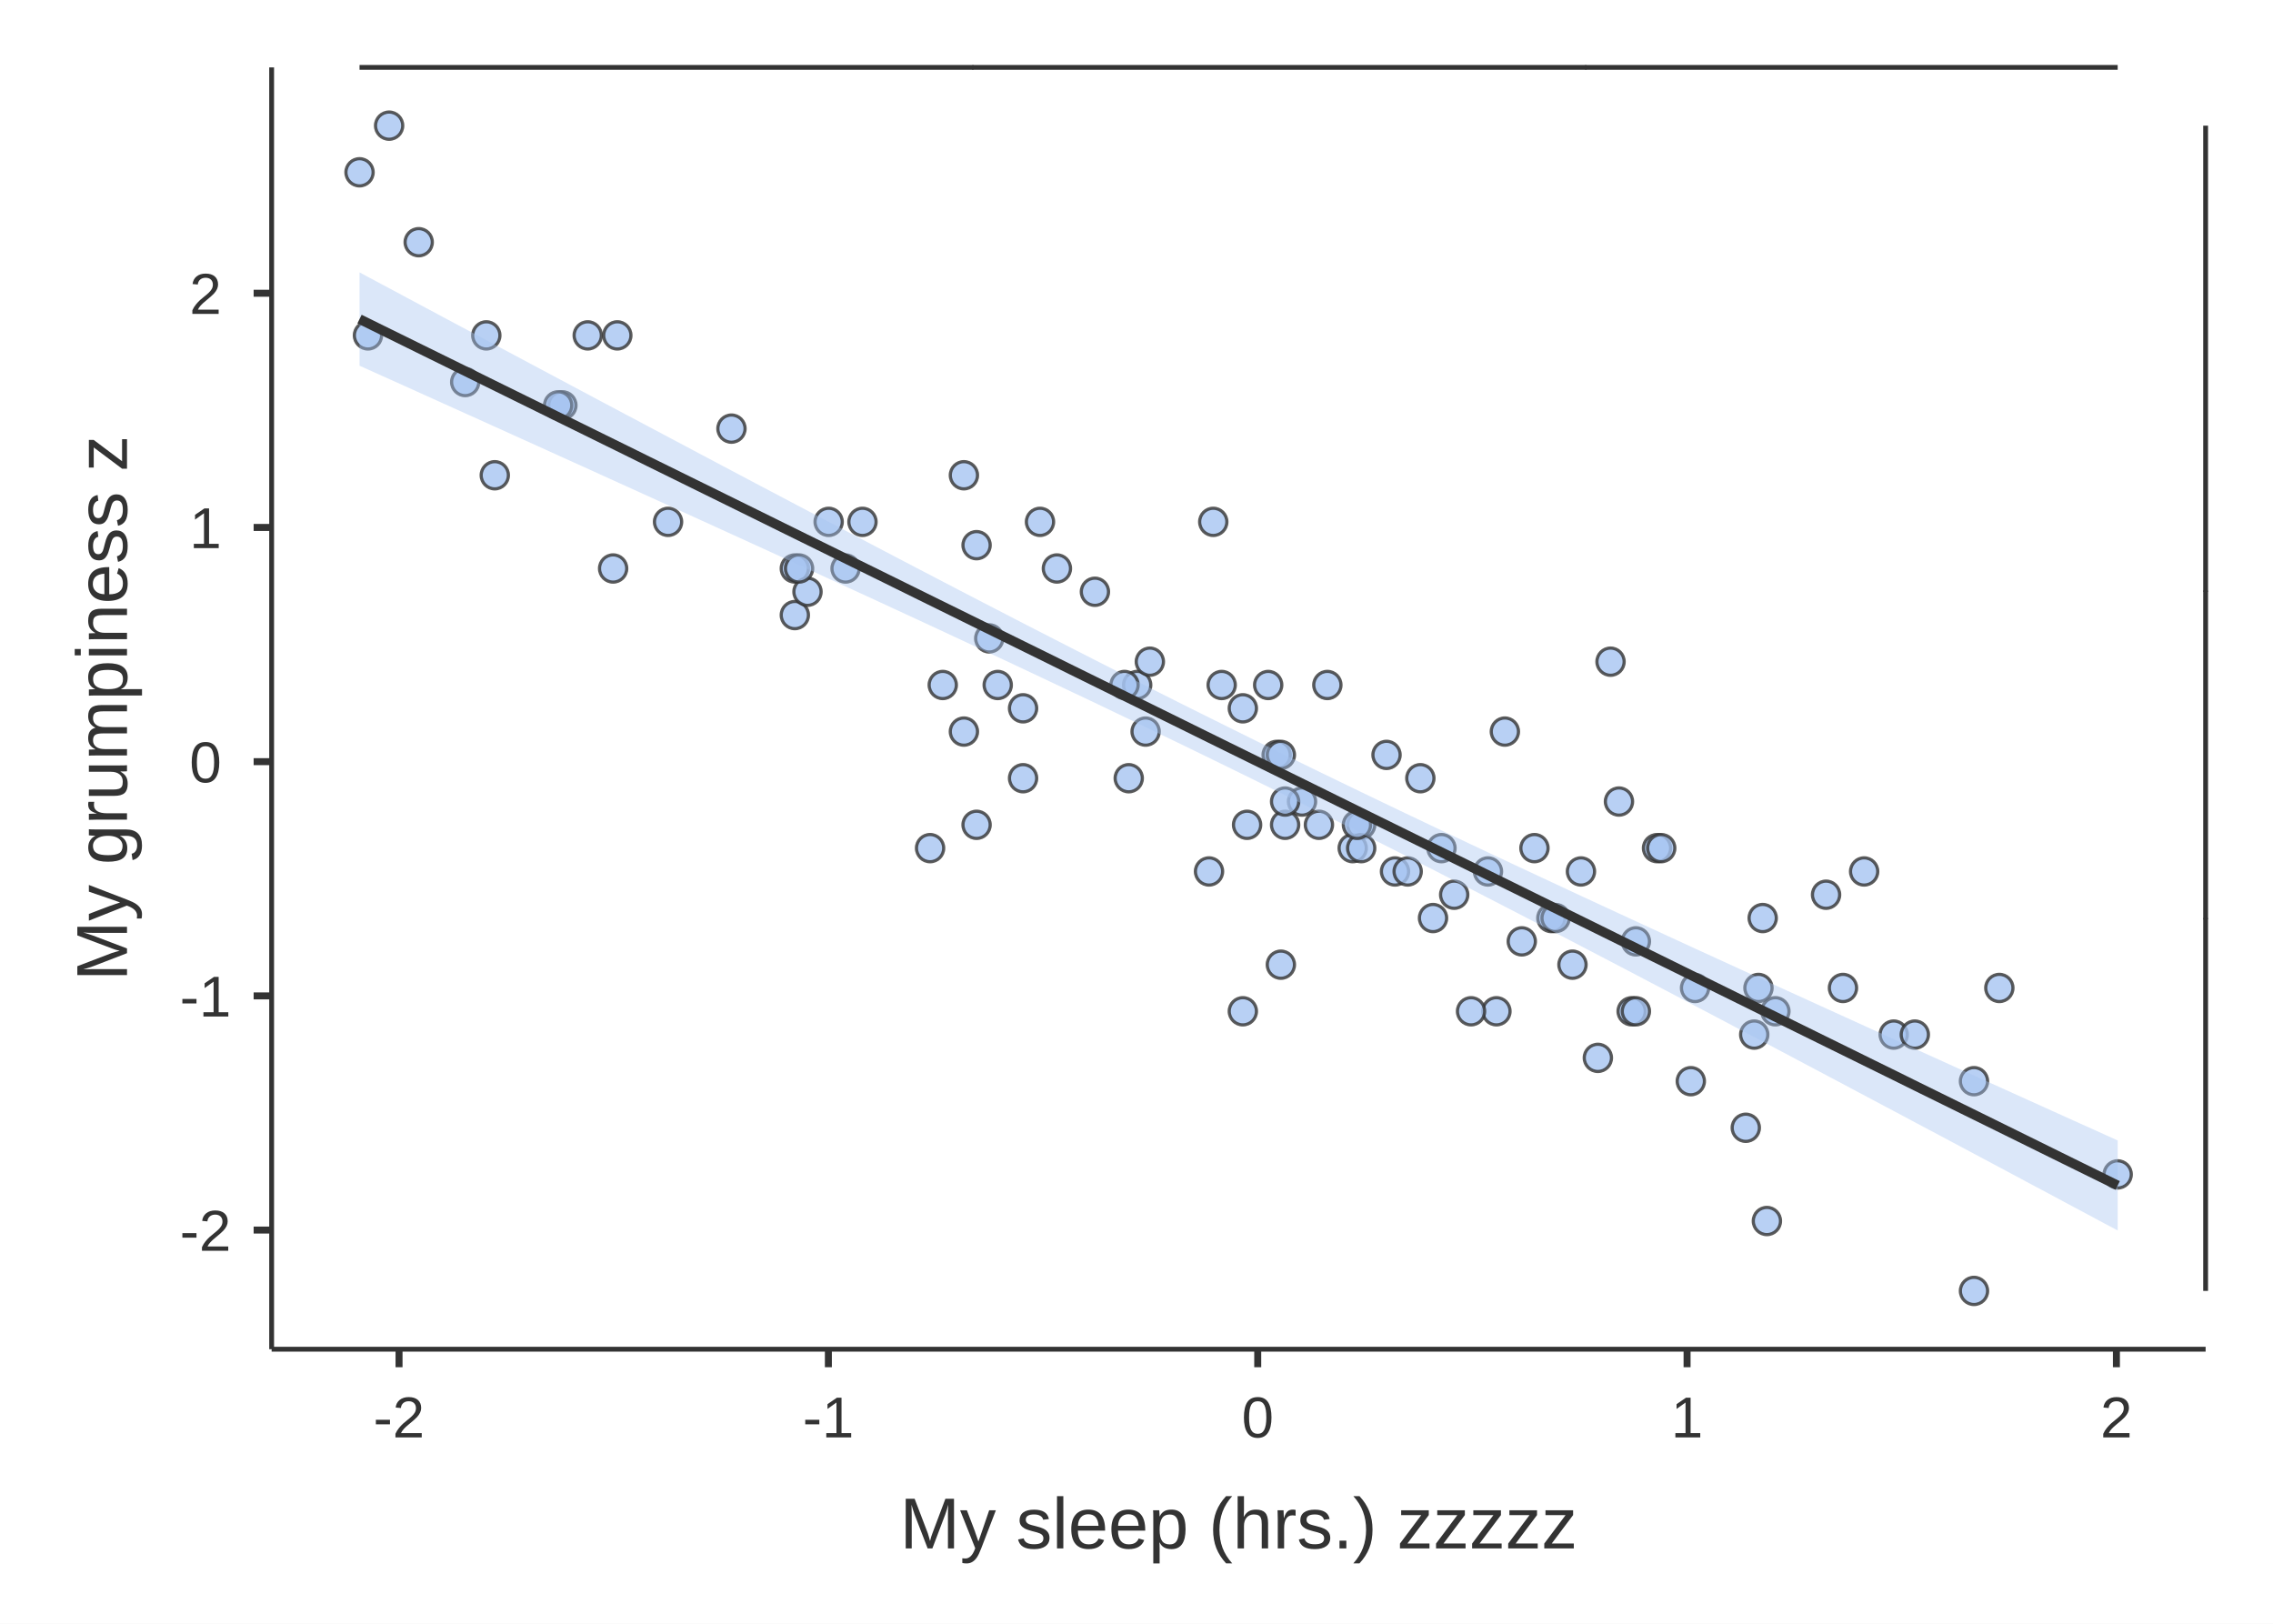
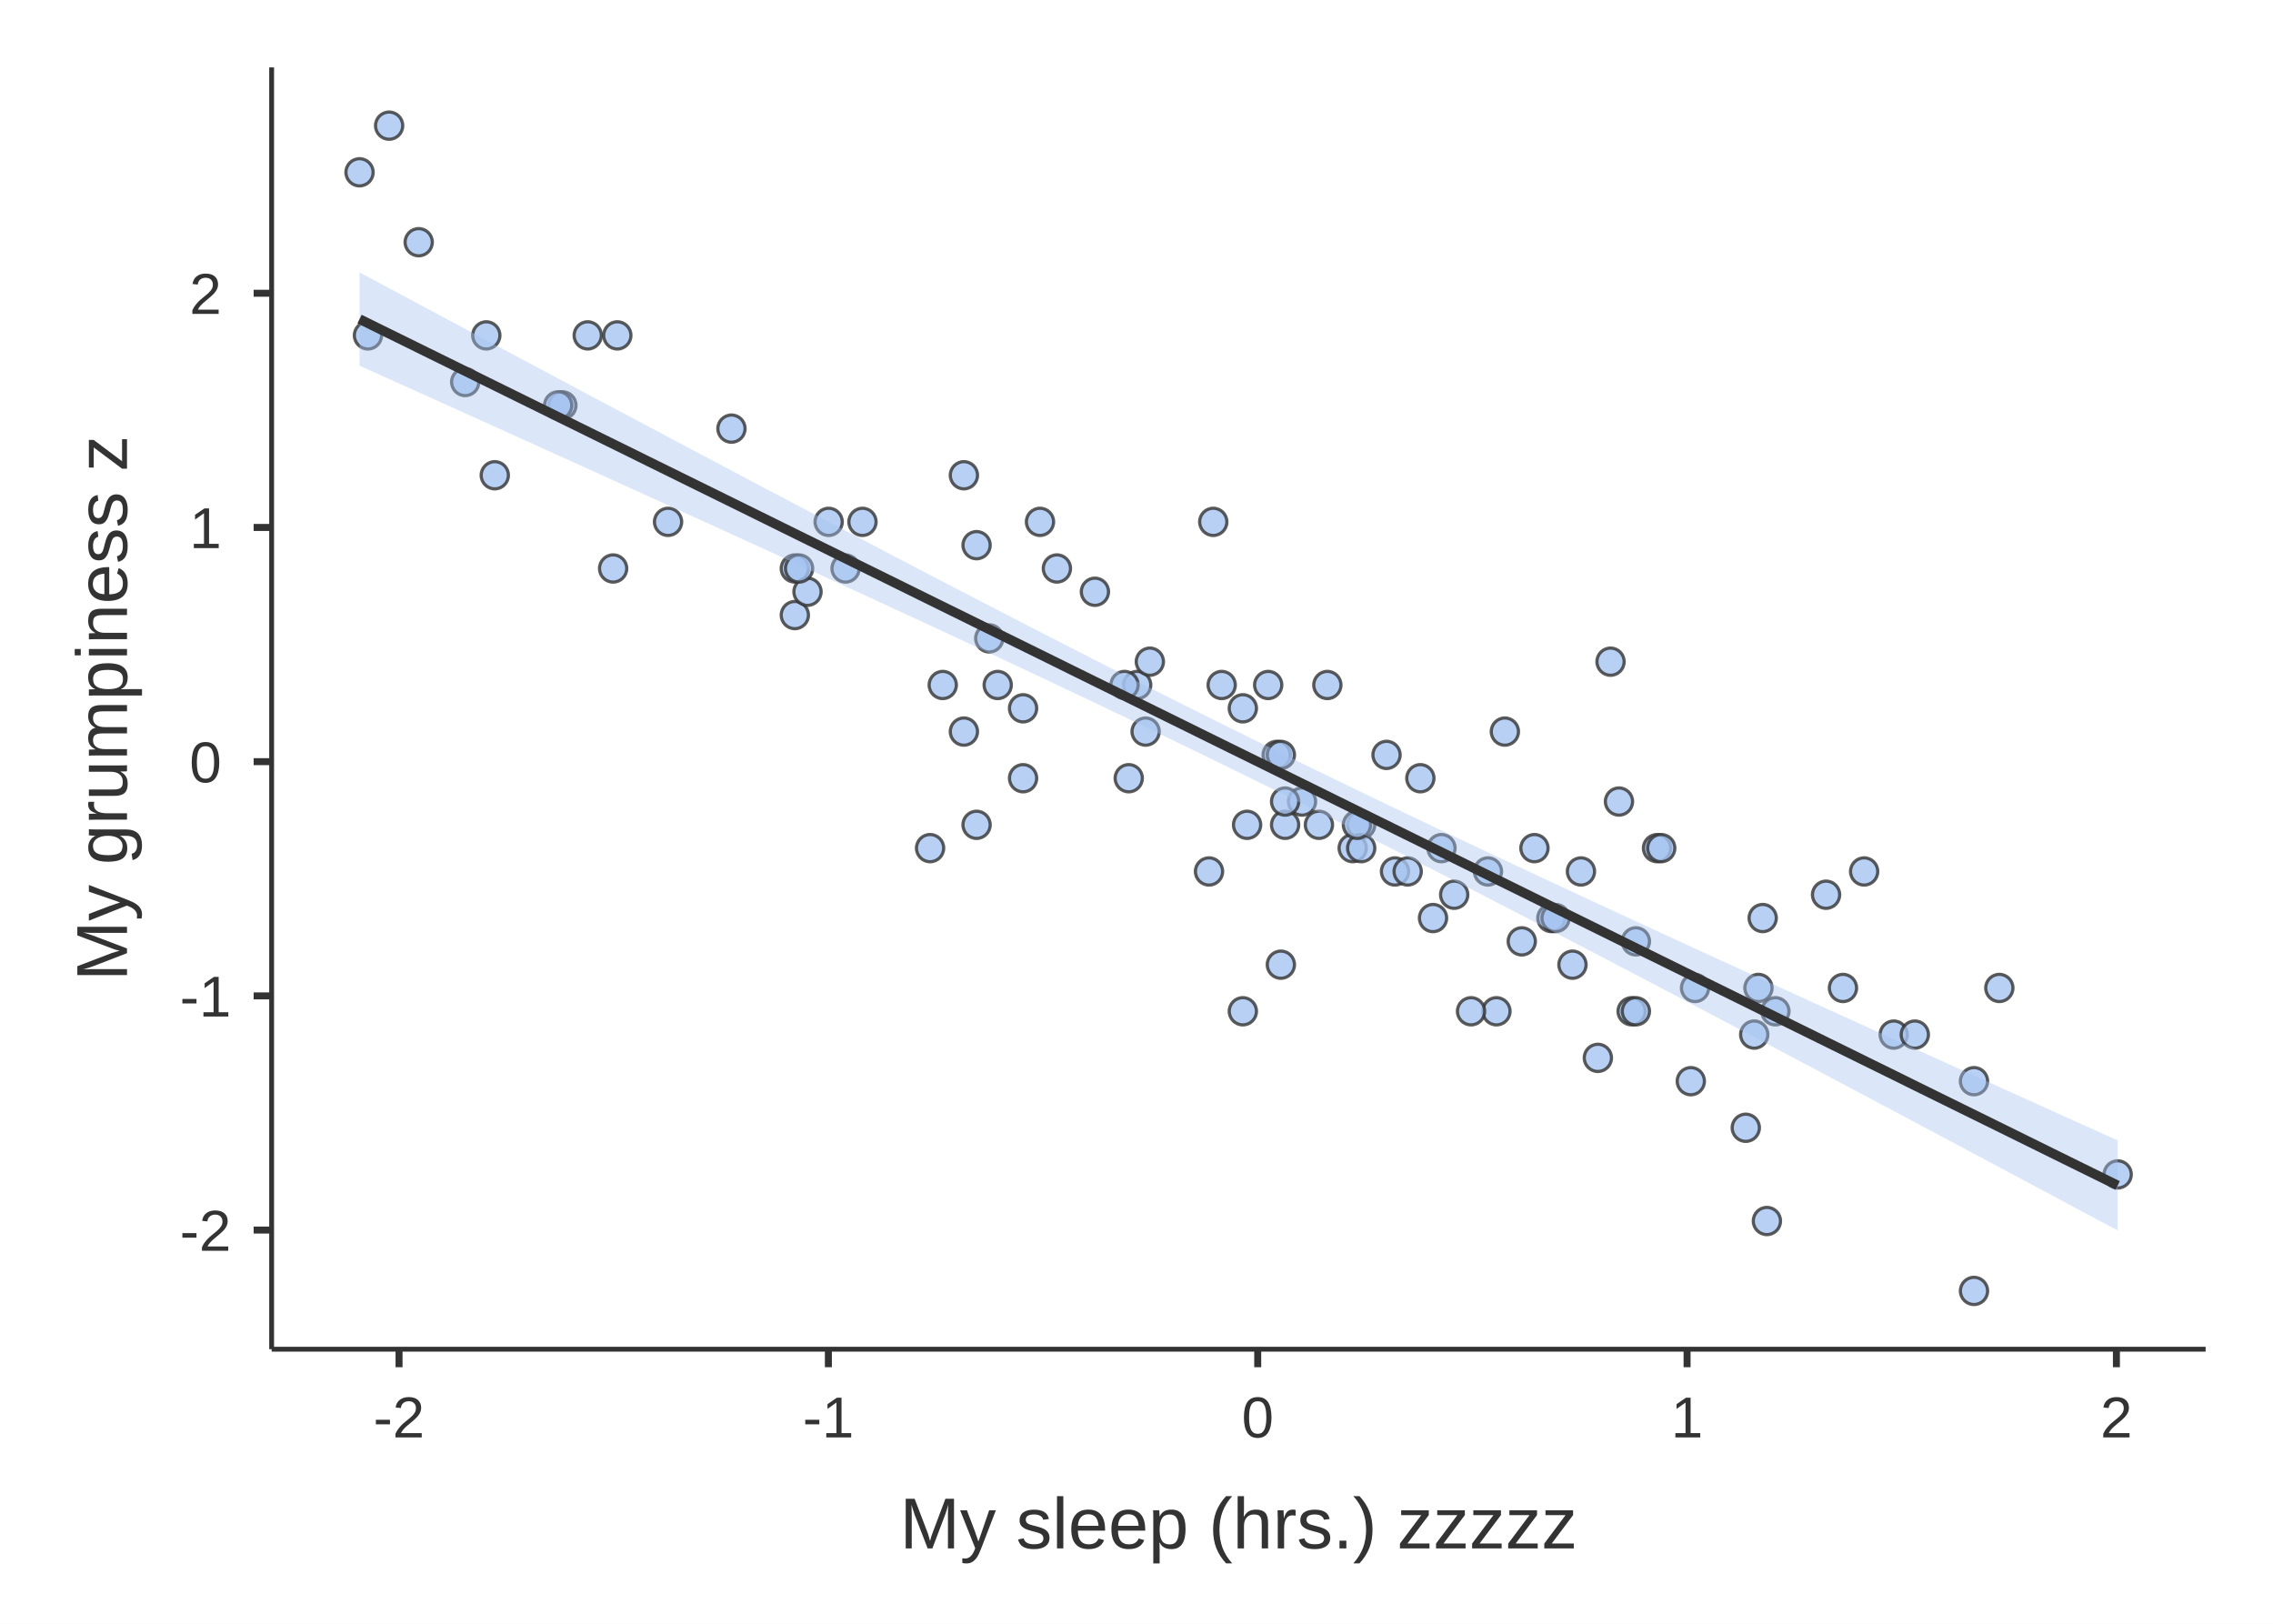
<svg xmlns="http://www.w3.org/2000/svg" viewBox="0 0 504.00 360.00">
  <defs>
    <style type="text/css">
    line, polyline, polygon, path, rect, circle {
      fill: none;
      stroke: #000000;
      stroke-linecap: round;
      stroke-linejoin: round;
      stroke-miterlimit: 10.00;
    }
  </style>
  </defs>
  <rect width="100%" height="100%" style="stroke: none; fill: #FFFFFF;" />
  <rect x="0" y="0.00" width="504.00" height="360.00" style="stroke-width: 1.55; stroke: none;" />
  <defs>
    <clipPath id="cpNjAuMjN8NDg5LjA2fDI5OS4xM3wxNC45NA==">
      <rect x="60.23" y="14.94" width="428.83" height="284.19" />
    </clipPath>
  </defs>
  <rect x="60.23" y="14.94" width="428.83" height="284.19" style="stroke-width: 1.55; stroke: none;" clip-path="url(#cpNjAuMjN8NDg5LjA2fDI5OS4xM3wxNC45NA==)" />
  <circle cx="337.43" cy="208.71" r="3.02" style="stroke-width: 0.71; stroke: #333333; stroke-opacity: 0.80; fill: #A6C4F1; fill-opacity: 0.80;" clip-path="url(#cpNjAuMjN8NDg5LjA2fDI5OS4xM3wxNC45NA==)" />
  <circle cx="367.42" cy="188.04" r="3.02" style="stroke-width: 0.71; stroke: #333333; stroke-opacity: 0.80; fill: #A6C4F1; fill-opacity: 0.80;" clip-path="url(#cpNjAuMjN8NDg5LjA2fDI5OS4xM3wxNC45NA==)" />
  <circle cx="107.83" cy="74.36" r="3.02" style="stroke-width: 0.71; stroke: #333333; stroke-opacity: 0.80; fill: #A6C4F1; fill-opacity: 0.80;" clip-path="url(#cpNjAuMjN8NDg5LjA2fDI5OS4xM3wxNC45NA==)" />
  <circle cx="348.67" cy="213.88" r="3.02" style="stroke-width: 0.71; stroke: #333333; stroke-opacity: 0.80; fill: #A6C4F1; fill-opacity: 0.80;" clip-path="url(#cpNjAuMjN8NDg5LjA2fDI5OS4xM3wxNC45NA==)" />
  <circle cx="252.15" cy="151.87" r="3.02" style="stroke-width: 0.71; stroke: #333333; stroke-opacity: 0.80; fill: #A6C4F1; fill-opacity: 0.80;" clip-path="url(#cpNjAuMjN8NDg5LjA2fDI5OS4xM3wxNC45NA==)" />
  <circle cx="187.49" cy="126.04" r="3.02" style="stroke-width: 0.71; stroke: #333333; stroke-opacity: 0.80; fill: #A6C4F1; fill-opacity: 0.80;" clip-path="url(#cpNjAuMjN8NDg5LjA2fDI5OS4xM3wxNC45NA==)" />
  <circle cx="393.66" cy="224.21" r="3.02" style="stroke-width: 0.71; stroke: #333333; stroke-opacity: 0.80; fill: #A6C4F1; fill-opacity: 0.80;" clip-path="url(#cpNjAuMjN8NDg5LjA2fDI5OS4xM3wxNC45NA==)" />
  <circle cx="299.94" cy="188.04" r="3.02" style="stroke-width: 0.71; stroke: #333333; stroke-opacity: 0.80; fill: #A6C4F1; fill-opacity: 0.80;" clip-path="url(#cpNjAuMjN8NDg5LjA2fDI5OS4xM3wxNC45NA==)" />
  <circle cx="319.62" cy="188.04" r="3.02" style="stroke-width: 0.71; stroke: #333333; stroke-opacity: 0.80; fill: #A6C4F1; fill-opacity: 0.80;" clip-path="url(#cpNjAuMjN8NDg5LjA2fDI5OS4xM3wxNC45NA==)" />
  <circle cx="242.78" cy="131.20" r="3.02" style="stroke-width: 0.71; stroke: #333333; stroke-opacity: 0.80; fill: #A6C4F1; fill-opacity: 0.80;" clip-path="url(#cpNjAuMjN8NDg5LjA2fDI5OS4xM3wxNC45NA==)" />
  <circle cx="234.35" cy="126.04" r="3.02" style="stroke-width: 0.71; stroke: #333333; stroke-opacity: 0.80; fill: #A6C4F1; fill-opacity: 0.80;" clip-path="url(#cpNjAuMjN8NDg5LjA2fDI5OS4xM3wxNC45NA==)" />
  <circle cx="213.73" cy="162.20" r="3.02" style="stroke-width: 0.71; stroke: #333333; stroke-opacity: 0.80; fill: #A6C4F1; fill-opacity: 0.80;" clip-path="url(#cpNjAuMjN8NDg5LjA2fDI5OS4xM3wxNC45NA==)" />
  <circle cx="183.74" cy="115.70" r="3.02" style="stroke-width: 0.71; stroke: #333333; stroke-opacity: 0.80; fill: #A6C4F1; fill-opacity: 0.80;" clip-path="url(#cpNjAuMjN8NDg5LjA2fDI5OS4xM3wxNC45NA==)" />
  <circle cx="249.34" cy="151.87" r="3.02" style="stroke-width: 0.71; stroke: #333333; stroke-opacity: 0.80; fill: #A6C4F1; fill-opacity: 0.80;" clip-path="url(#cpNjAuMjN8NDg5LjA2fDI5OS4xM3wxNC45NA==)" />
  <circle cx="226.85" cy="157.04" r="3.02" style="stroke-width: 0.71; stroke: #333333; stroke-opacity: 0.80; fill: #A6C4F1; fill-opacity: 0.80;" clip-path="url(#cpNjAuMjN8NDg5LjA2fDI5OS4xM3wxNC45NA==)" />
  <circle cx="219.35" cy="141.54" r="3.02" style="stroke-width: 0.71; stroke: #333333; stroke-opacity: 0.80; fill: #A6C4F1; fill-opacity: 0.80;" clip-path="url(#cpNjAuMjN8NDg5LjA2fDI5OS4xM3wxNC45NA==)" />
  <circle cx="216.54" cy="120.87" r="3.02" style="stroke-width: 0.71; stroke: #333333; stroke-opacity: 0.80; fill: #A6C4F1; fill-opacity: 0.80;" clip-path="url(#cpNjAuMjN8NDg5LjA2fDI5OS4xM3wxNC45NA==)" />
  <circle cx="419.90" cy="229.38" r="3.02" style="stroke-width: 0.71; stroke: #333333; stroke-opacity: 0.80; fill: #A6C4F1; fill-opacity: 0.80;" clip-path="url(#cpNjAuMjN8NDg5LjA2fDI5OS4xM3wxNC45NA==)" />
  <circle cx="301.82" cy="182.87" r="3.02" style="stroke-width: 0.71; stroke: #333333; stroke-opacity: 0.80; fill: #A6C4F1; fill-opacity: 0.80;" clip-path="url(#cpNjAuMjN8NDg5LjA2fDI5OS4xM3wxNC45NA==)" />
  <circle cx="331.81" cy="224.21" r="3.02" style="stroke-width: 0.71; stroke: #333333; stroke-opacity: 0.80; fill: #A6C4F1; fill-opacity: 0.80;" clip-path="url(#cpNjAuMjN8NDg5LjA2fDI5OS4xM3wxNC45NA==)" />
  <circle cx="375.85" cy="219.04" r="3.02" style="stroke-width: 0.71; stroke: #333333; stroke-opacity: 0.80; fill: #A6C4F1; fill-opacity: 0.80;" clip-path="url(#cpNjAuMjN8NDg5LjA2fDI5OS4xM3wxNC45NA==)" />
  <circle cx="314.94" cy="172.54" r="3.02" style="stroke-width: 0.71; stroke: #333333; stroke-opacity: 0.80; fill: #A6C4F1; fill-opacity: 0.80;" clip-path="url(#cpNjAuMjN8NDg5LjA2fDI5OS4xM3wxNC45NA==)" />
  <circle cx="269.02" cy="115.70" r="3.02" style="stroke-width: 0.71; stroke: #333333; stroke-opacity: 0.80; fill: #A6C4F1; fill-opacity: 0.80;" clip-path="url(#cpNjAuMjN8NDg5LjA2fDI5OS4xM3wxNC45NA==)" />
  <circle cx="362.73" cy="208.71" r="3.02" style="stroke-width: 0.71; stroke: #333333; stroke-opacity: 0.80; fill: #A6C4F1; fill-opacity: 0.80;" clip-path="url(#cpNjAuMjN8NDg5LjA2fDI5OS4xM3wxNC45NA==)" />
  <circle cx="81.59" cy="74.36" r="3.02" style="stroke-width: 0.71; stroke: #333333; stroke-opacity: 0.80; fill: #A6C4F1; fill-opacity: 0.80;" clip-path="url(#cpNjAuMjN8NDg5LjA2fDI5OS4xM3wxNC45NA==)" />
  <circle cx="176.24" cy="126.04" r="3.02" style="stroke-width: 0.71; stroke: #333333; stroke-opacity: 0.80; fill: #A6C4F1; fill-opacity: 0.80;" clip-path="url(#cpNjAuMjN8NDg5LjA2fDI5OS4xM3wxNC45NA==)" />
  <circle cx="413.34" cy="193.21" r="3.02" style="stroke-width: 0.71; stroke: #333333; stroke-opacity: 0.80; fill: #A6C4F1; fill-opacity: 0.80;" clip-path="url(#cpNjAuMjN8NDg5LjA2fDI5OS4xM3wxNC45NA==)" />
  <circle cx="275.58" cy="157.04" r="3.02" style="stroke-width: 0.71; stroke: #333333; stroke-opacity: 0.80; fill: #A6C4F1; fill-opacity: 0.80;" clip-path="url(#cpNjAuMjN8NDg5LjA2fDI5OS4xM3wxNC45NA==)" />
  <circle cx="301.82" cy="188.04" r="3.02" style="stroke-width: 0.71; stroke: #333333; stroke-opacity: 0.80; fill: #A6C4F1; fill-opacity: 0.80;" clip-path="url(#cpNjAuMjN8NDg5LjA2fDI5OS4xM3wxNC45NA==)" />
  <circle cx="281.20" cy="151.87" r="3.02" style="stroke-width: 0.71; stroke: #333333; stroke-opacity: 0.80; fill: #A6C4F1; fill-opacity: 0.80;" clip-path="url(#cpNjAuMjN8NDg5LjA2fDI5OS4xM3wxNC45NA==)" />
  <circle cx="391.78" cy="270.71" r="3.02" style="stroke-width: 0.71; stroke: #333333; stroke-opacity: 0.80; fill: #A6C4F1; fill-opacity: 0.80;" clip-path="url(#cpNjAuMjN8NDg5LjA2fDI5OS4xM3wxNC45NA==)" />
  <circle cx="361.79" cy="224.21" r="3.02" style="stroke-width: 0.71; stroke: #333333; stroke-opacity: 0.80; fill: #A6C4F1; fill-opacity: 0.80;" clip-path="url(#cpNjAuMjN8NDg5LjA2fDI5OS4xM3wxNC45NA==)" />
  <circle cx="213.73" cy="105.37" r="3.02" style="stroke-width: 0.71; stroke: #333333; stroke-opacity: 0.80; fill: #A6C4F1; fill-opacity: 0.80;" clip-path="url(#cpNjAuMjN8NDg5LjA2fDI5OS4xM3wxNC45NA==)" />
  <circle cx="437.70" cy="286.21" r="3.02" style="stroke-width: 0.71; stroke: #333333; stroke-opacity: 0.80; fill: #A6C4F1; fill-opacity: 0.80;" clip-path="url(#cpNjAuMjN8NDg5LjA2fDI5OS4xM3wxNC45NA==)" />
  <circle cx="92.84" cy="53.70" r="3.02" style="stroke-width: 0.71; stroke: #333333; stroke-opacity: 0.80; fill: #A6C4F1; fill-opacity: 0.80;" clip-path="url(#cpNjAuMjN8NDg5LjA2fDI5OS4xM3wxNC45NA==)" />
  <circle cx="206.23" cy="188.04" r="3.02" style="stroke-width: 0.71; stroke: #333333; stroke-opacity: 0.80; fill: #A6C4F1; fill-opacity: 0.80;" clip-path="url(#cpNjAuMjN8NDg5LjA2fDI5OS4xM3wxNC45NA==)" />
  <circle cx="226.85" cy="172.54" r="3.02" style="stroke-width: 0.71; stroke: #333333; stroke-opacity: 0.80; fill: #A6C4F1; fill-opacity: 0.80;" clip-path="url(#cpNjAuMjN8NDg5LjA2fDI5OS4xM3wxNC45NA==)" />
  <circle cx="79.72" cy="38.20" r="3.02" style="stroke-width: 0.71; stroke: #333333; stroke-opacity: 0.80; fill: #A6C4F1; fill-opacity: 0.80;" clip-path="url(#cpNjAuMjN8NDg5LjA2fDI5OS4xM3wxNC45NA==)" />
  <circle cx="284.95" cy="182.87" r="3.02" style="stroke-width: 0.71; stroke: #333333; stroke-opacity: 0.80; fill: #A6C4F1; fill-opacity: 0.80;" clip-path="url(#cpNjAuMjN8NDg5LjA2fDI5OS4xM3wxNC45NA==)" />
  <circle cx="343.99" cy="203.54" r="3.02" style="stroke-width: 0.71; stroke: #333333; stroke-opacity: 0.80; fill: #A6C4F1; fill-opacity: 0.80;" clip-path="url(#cpNjAuMjN8NDg5LjA2fDI5OS4xM3wxNC45NA==)" />
  <circle cx="329.93" cy="193.21" r="3.02" style="stroke-width: 0.71; stroke: #333333; stroke-opacity: 0.80; fill: #A6C4F1; fill-opacity: 0.80;" clip-path="url(#cpNjAuMjN8NDg5LjA2fDI5OS4xM3wxNC45NA==)" />
  <circle cx="368.35" cy="188.04" r="3.02" style="stroke-width: 0.71; stroke: #333333; stroke-opacity: 0.80; fill: #A6C4F1; fill-opacity: 0.80;" clip-path="url(#cpNjAuMjN8NDg5LjA2fDI5OS4xM3wxNC45NA==)" />
  <circle cx="387.10" cy="250.04" r="3.02" style="stroke-width: 0.71; stroke: #333333; stroke-opacity: 0.80; fill: #A6C4F1; fill-opacity: 0.80;" clip-path="url(#cpNjAuMjN8NDg5LjA2fDI5OS4xM3wxNC45NA==)" />
  <circle cx="326.18" cy="224.21" r="3.02" style="stroke-width: 0.71; stroke: #333333; stroke-opacity: 0.80; fill: #A6C4F1; fill-opacity: 0.80;" clip-path="url(#cpNjAuMjN8NDg5LjA2fDI5OS4xM3wxNC45NA==)" />
  <circle cx="374.91" cy="239.71" r="3.02" style="stroke-width: 0.71; stroke: #333333; stroke-opacity: 0.80; fill: #A6C4F1; fill-opacity: 0.80;" clip-path="url(#cpNjAuMjN8NDg5LjA2fDI5OS4xM3wxNC45NA==)" />
  <circle cx="135.95" cy="126.04" r="3.02" style="stroke-width: 0.71; stroke: #333333; stroke-opacity: 0.80; fill: #A6C4F1; fill-opacity: 0.80;" clip-path="url(#cpNjAuMjN8NDg5LjA2fDI5OS4xM3wxNC45NA==)" />
  <circle cx="390.85" cy="203.54" r="3.02" style="stroke-width: 0.71; stroke: #333333; stroke-opacity: 0.80; fill: #A6C4F1; fill-opacity: 0.80;" clip-path="url(#cpNjAuMjN8NDg5LjA2fDI5OS4xM3wxNC45NA==)" />
  <circle cx="340.24" cy="188.04" r="3.02" style="stroke-width: 0.71; stroke: #333333; stroke-opacity: 0.80; fill: #A6C4F1; fill-opacity: 0.80;" clip-path="url(#cpNjAuMjN8NDg5LjA2fDI5OS4xM3wxNC45NA==)" />
  <circle cx="176.24" cy="136.37" r="3.02" style="stroke-width: 0.71; stroke: #333333; stroke-opacity: 0.80; fill: #A6C4F1; fill-opacity: 0.80;" clip-path="url(#cpNjAuMjN8NDg5LjA2fDI5OS4xM3wxNC45NA==)" />
  <circle cx="469.56" cy="260.38" r="3.02" style="stroke-width: 0.71; stroke: #333333; stroke-opacity: 0.80; fill: #A6C4F1; fill-opacity: 0.80;" clip-path="url(#cpNjAuMjN8NDg5LjA2fDI5OS4xM3wxNC45NA==)" />
  <circle cx="404.90" cy="198.37" r="3.02" style="stroke-width: 0.71; stroke: #333333; stroke-opacity: 0.80; fill: #A6C4F1; fill-opacity: 0.80;" clip-path="url(#cpNjAuMjN8NDg5LjA2fDI5OS4xM3wxNC45NA==)" />
  <circle cx="254.96" cy="146.70" r="3.02" style="stroke-width: 0.71; stroke: #333333; stroke-opacity: 0.80; fill: #A6C4F1; fill-opacity: 0.80;" clip-path="url(#cpNjAuMjN8NDg5LjA2fDI5OS4xM3wxNC45NA==)" />
  <circle cx="322.44" cy="198.37" r="3.02" style="stroke-width: 0.71; stroke: #333333; stroke-opacity: 0.80; fill: #A6C4F1; fill-opacity: 0.80;" clip-path="url(#cpNjAuMjN8NDg5LjA2fDI5OS4xM3wxNC45NA==)" />
  <circle cx="179.05" cy="131.20" r="3.02" style="stroke-width: 0.71; stroke: #333333; stroke-opacity: 0.80; fill: #A6C4F1; fill-opacity: 0.80;" clip-path="url(#cpNjAuMjN8NDg5LjA2fDI5OS4xM3wxNC45NA==)" />
  <circle cx="424.58" cy="229.38" r="3.02" style="stroke-width: 0.71; stroke: #333333; stroke-opacity: 0.80; fill: #A6C4F1; fill-opacity: 0.80;" clip-path="url(#cpNjAuMjN8NDg5LjA2fDI5OS4xM3wxNC45NA==)" />
  <circle cx="191.24" cy="115.70" r="3.02" style="stroke-width: 0.71; stroke: #333333; stroke-opacity: 0.80; fill: #A6C4F1; fill-opacity: 0.80;" clip-path="url(#cpNjAuMjN8NDg5LjA2fDI5OS4xM3wxNC45NA==)" />
  <circle cx="309.32" cy="193.21" r="3.02" style="stroke-width: 0.71; stroke: #333333; stroke-opacity: 0.80; fill: #A6C4F1; fill-opacity: 0.80;" clip-path="url(#cpNjAuMjN8NDg5LjA2fDI5OS4xM3wxNC45NA==)" />
  <circle cx="312.13" cy="193.21" r="3.02" style="stroke-width: 0.71; stroke: #333333; stroke-opacity: 0.80; fill: #A6C4F1; fill-opacity: 0.80;" clip-path="url(#cpNjAuMjN8NDg5LjA2fDI5OS4xM3wxNC45NA==)" />
  <circle cx="270.89" cy="151.87" r="3.02" style="stroke-width: 0.71; stroke: #333333; stroke-opacity: 0.80; fill: #A6C4F1; fill-opacity: 0.80;" clip-path="url(#cpNjAuMjN8NDg5LjA2fDI5OS4xM3wxNC45NA==)" />
  <circle cx="209.04" cy="151.87" r="3.02" style="stroke-width: 0.71; stroke: #333333; stroke-opacity: 0.80; fill: #A6C4F1; fill-opacity: 0.80;" clip-path="url(#cpNjAuMjN8NDg5LjA2fDI5OS4xM3wxNC45NA==)" />
  <circle cx="276.52" cy="182.87" r="3.02" style="stroke-width: 0.71; stroke: #333333; stroke-opacity: 0.80; fill: #A6C4F1; fill-opacity: 0.80;" clip-path="url(#cpNjAuMjN8NDg5LjA2fDI5OS4xM3wxNC45NA==)" />
  <circle cx="283.08" cy="167.37" r="3.02" style="stroke-width: 0.71; stroke: #333333; stroke-opacity: 0.80; fill: #A6C4F1; fill-opacity: 0.80;" clip-path="url(#cpNjAuMjN8NDg5LjA2fDI5OS4xM3wxNC45NA==)" />
  <circle cx="300.88" cy="182.87" r="3.02" style="stroke-width: 0.71; stroke: #333333; stroke-opacity: 0.80; fill: #A6C4F1; fill-opacity: 0.80;" clip-path="url(#cpNjAuMjN8NDg5LjA2fDI5OS4xM3wxNC45NA==)" />
  <circle cx="216.54" cy="182.87" r="3.02" style="stroke-width: 0.71; stroke: #333333; stroke-opacity: 0.80; fill: #A6C4F1; fill-opacity: 0.80;" clip-path="url(#cpNjAuMjN8NDg5LjA2fDI5OS4xM3wxNC45NA==)" />
  <circle cx="443.32" cy="219.04" r="3.02" style="stroke-width: 0.71; stroke: #333333; stroke-opacity: 0.80; fill: #A6C4F1; fill-opacity: 0.80;" clip-path="url(#cpNjAuMjN8NDg5LjA2fDI5OS4xM3wxNC45NA==)" />
  <circle cx="358.98" cy="177.71" r="3.02" style="stroke-width: 0.71; stroke: #333333; stroke-opacity: 0.80; fill: #A6C4F1; fill-opacity: 0.80;" clip-path="url(#cpNjAuMjN8NDg5LjA2fDI5OS4xM3wxNC45NA==)" />
  <circle cx="388.97" cy="229.38" r="3.02" style="stroke-width: 0.71; stroke: #333333; stroke-opacity: 0.80; fill: #A6C4F1; fill-opacity: 0.80;" clip-path="url(#cpNjAuMjN8NDg5LjA2fDI5OS4xM3wxNC45NA==)" />
  <circle cx="307.44" cy="167.37" r="3.02" style="stroke-width: 0.71; stroke: #333333; stroke-opacity: 0.80; fill: #A6C4F1; fill-opacity: 0.80;" clip-path="url(#cpNjAuMjN8NDg5LjA2fDI5OS4xM3wxNC45NA==)" />
  <circle cx="254.02" cy="162.20" r="3.02" style="stroke-width: 0.71; stroke: #333333; stroke-opacity: 0.80; fill: #A6C4F1; fill-opacity: 0.80;" clip-path="url(#cpNjAuMjN8NDg5LjA2fDI5OS4xM3wxNC45NA==)" />
  <circle cx="333.68" cy="162.20" r="3.02" style="stroke-width: 0.71; stroke: #333333; stroke-opacity: 0.80; fill: #A6C4F1; fill-opacity: 0.80;" clip-path="url(#cpNjAuMjN8NDg5LjA2fDI5OS4xM3wxNC45NA==)" />
  <circle cx="317.75" cy="203.54" r="3.02" style="stroke-width: 0.71; stroke: #333333; stroke-opacity: 0.80; fill: #A6C4F1; fill-opacity: 0.80;" clip-path="url(#cpNjAuMjN8NDg5LjA2fDI5OS4xM3wxNC45NA==)" />
  <circle cx="350.55" cy="193.21" r="3.02" style="stroke-width: 0.71; stroke: #333333; stroke-opacity: 0.80; fill: #A6C4F1; fill-opacity: 0.80;" clip-path="url(#cpNjAuMjN8NDg5LjA2fDI5OS4xM3wxNC45NA==)" />
  <circle cx="124.70" cy="89.87" r="3.02" style="stroke-width: 0.71; stroke: #333333; stroke-opacity: 0.80; fill: #A6C4F1; fill-opacity: 0.80;" clip-path="url(#cpNjAuMjN8NDg5LjA2fDI5OS4xM3wxNC45NA==)" />
  <circle cx="362.73" cy="224.21" r="3.02" style="stroke-width: 0.71; stroke: #333333; stroke-opacity: 0.80; fill: #A6C4F1; fill-opacity: 0.80;" clip-path="url(#cpNjAuMjN8NDg5LjA2fDI5OS4xM3wxNC45NA==)" />
  <circle cx="221.23" cy="151.87" r="3.02" style="stroke-width: 0.71; stroke: #333333; stroke-opacity: 0.80; fill: #A6C4F1; fill-opacity: 0.80;" clip-path="url(#cpNjAuMjN8NDg5LjA2fDI5OS4xM3wxNC45NA==)" />
  <circle cx="292.45" cy="182.87" r="3.02" style="stroke-width: 0.71; stroke: #333333; stroke-opacity: 0.80; fill: #A6C4F1; fill-opacity: 0.80;" clip-path="url(#cpNjAuMjN8NDg5LjA2fDI5OS4xM3wxNC45NA==)" />
  <circle cx="136.88" cy="74.36" r="3.02" style="stroke-width: 0.71; stroke: #333333; stroke-opacity: 0.80; fill: #A6C4F1; fill-opacity: 0.80;" clip-path="url(#cpNjAuMjN8NDg5LjA2fDI5OS4xM3wxNC45NA==)" />
  <circle cx="357.11" cy="146.70" r="3.02" style="stroke-width: 0.71; stroke: #333333; stroke-opacity: 0.80; fill: #A6C4F1; fill-opacity: 0.80;" clip-path="url(#cpNjAuMjN8NDg5LjA2fDI5OS4xM3wxNC45NA==)" />
  <circle cx="294.32" cy="151.87" r="3.02" style="stroke-width: 0.71; stroke: #333333; stroke-opacity: 0.80; fill: #A6C4F1; fill-opacity: 0.80;" clip-path="url(#cpNjAuMjN8NDg5LjA2fDI5OS4xM3wxNC45NA==)" />
  <circle cx="408.65" cy="219.04" r="3.02" style="stroke-width: 0.71; stroke: #333333; stroke-opacity: 0.80; fill: #A6C4F1; fill-opacity: 0.80;" clip-path="url(#cpNjAuMjN8NDg5LjA2fDI5OS4xM3wxNC45NA==)" />
  <circle cx="275.58" cy="224.21" r="3.02" style="stroke-width: 0.71; stroke: #333333; stroke-opacity: 0.80; fill: #A6C4F1; fill-opacity: 0.80;" clip-path="url(#cpNjAuMjN8NDg5LjA2fDI5OS4xM3wxNC45NA==)" />
  <circle cx="288.70" cy="177.71" r="3.02" style="stroke-width: 0.71; stroke: #333333; stroke-opacity: 0.80; fill: #A6C4F1; fill-opacity: 0.80;" clip-path="url(#cpNjAuMjN8NDg5LjA2fDI5OS4xM3wxNC45NA==)" />
  <circle cx="437.70" cy="239.71" r="3.02" style="stroke-width: 0.71; stroke: #333333; stroke-opacity: 0.80; fill: #A6C4F1; fill-opacity: 0.80;" clip-path="url(#cpNjAuMjN8NDg5LjA2fDI5OS4xM3wxNC45NA==)" />
  <circle cx="103.15" cy="84.70" r="3.02" style="stroke-width: 0.71; stroke: #333333; stroke-opacity: 0.80; fill: #A6C4F1; fill-opacity: 0.80;" clip-path="url(#cpNjAuMjN8NDg5LjA2fDI5OS4xM3wxNC45NA==)" />
  <circle cx="86.28" cy="27.86" r="3.02" style="stroke-width: 0.71; stroke: #333333; stroke-opacity: 0.80; fill: #A6C4F1; fill-opacity: 0.80;" clip-path="url(#cpNjAuMjN8NDg5LjA2fDI5OS4xM3wxNC45NA==)" />
  <circle cx="284.95" cy="177.71" r="3.02" style="stroke-width: 0.71; stroke: #333333; stroke-opacity: 0.80; fill: #A6C4F1; fill-opacity: 0.80;" clip-path="url(#cpNjAuMjN8NDg5LjA2fDI5OS4xM3wxNC45NA==)" />
  <circle cx="284.01" cy="167.37" r="3.02" style="stroke-width: 0.71; stroke: #333333; stroke-opacity: 0.80; fill: #A6C4F1; fill-opacity: 0.80;" clip-path="url(#cpNjAuMjN8NDg5LjA2fDI5OS4xM3wxNC45NA==)" />
  <circle cx="344.93" cy="203.54" r="3.02" style="stroke-width: 0.71; stroke: #333333; stroke-opacity: 0.80; fill: #A6C4F1; fill-opacity: 0.80;" clip-path="url(#cpNjAuMjN8NDg5LjA2fDI5OS4xM3wxNC45NA==)" />
  <circle cx="389.91" cy="219.04" r="3.02" style="stroke-width: 0.71; stroke: #333333; stroke-opacity: 0.80; fill: #A6C4F1; fill-opacity: 0.80;" clip-path="url(#cpNjAuMjN8NDg5LjA2fDI5OS4xM3wxNC45NA==)" />
  <circle cx="177.18" cy="126.04" r="3.02" style="stroke-width: 0.71; stroke: #333333; stroke-opacity: 0.80; fill: #A6C4F1; fill-opacity: 0.80;" clip-path="url(#cpNjAuMjN8NDg5LjA2fDI5OS4xM3wxNC45NA==)" />
  <circle cx="162.19" cy="95.03" r="3.02" style="stroke-width: 0.71; stroke: #333333; stroke-opacity: 0.80; fill: #A6C4F1; fill-opacity: 0.80;" clip-path="url(#cpNjAuMjN8NDg5LjA2fDI5OS4xM3wxNC45NA==)" />
  <circle cx="250.28" cy="172.54" r="3.02" style="stroke-width: 0.71; stroke: #333333; stroke-opacity: 0.80; fill: #A6C4F1; fill-opacity: 0.80;" clip-path="url(#cpNjAuMjN8NDg5LjA2fDI5OS4xM3wxNC45NA==)" />
  <circle cx="268.08" cy="193.21" r="3.02" style="stroke-width: 0.71; stroke: #333333; stroke-opacity: 0.80; fill: #A6C4F1; fill-opacity: 0.80;" clip-path="url(#cpNjAuMjN8NDg5LjA2fDI5OS4xM3wxNC45NA==)" />
  <circle cx="148.13" cy="115.70" r="3.02" style="stroke-width: 0.71; stroke: #333333; stroke-opacity: 0.80; fill: #A6C4F1; fill-opacity: 0.80;" clip-path="url(#cpNjAuMjN8NDg5LjA2fDI5OS4xM3wxNC45NA==)" />
  <circle cx="109.71" cy="105.37" r="3.02" style="stroke-width: 0.71; stroke: #333333; stroke-opacity: 0.80; fill: #A6C4F1; fill-opacity: 0.80;" clip-path="url(#cpNjAuMjN8NDg5LjA2fDI5OS4xM3wxNC45NA==)" />
  <circle cx="123.76" cy="89.87" r="3.02" style="stroke-width: 0.71; stroke: #333333; stroke-opacity: 0.80; fill: #A6C4F1; fill-opacity: 0.80;" clip-path="url(#cpNjAuMjN8NDg5LjA2fDI5OS4xM3wxNC45NA==)" />
  <circle cx="354.30" cy="234.54" r="3.02" style="stroke-width: 0.71; stroke: #333333; stroke-opacity: 0.80; fill: #A6C4F1; fill-opacity: 0.80;" clip-path="url(#cpNjAuMjN8NDg5LjA2fDI5OS4xM3wxNC45NA==)" />
  <circle cx="130.32" cy="74.36" r="3.02" style="stroke-width: 0.71; stroke: #333333; stroke-opacity: 0.80; fill: #A6C4F1; fill-opacity: 0.80;" clip-path="url(#cpNjAuMjN8NDg5LjA2fDI5OS4xM3wxNC45NA==)" />
  <circle cx="284.01" cy="213.88" r="3.02" style="stroke-width: 0.71; stroke: #333333; stroke-opacity: 0.80; fill: #A6C4F1; fill-opacity: 0.80;" clip-path="url(#cpNjAuMjN8NDg5LjA2fDI5OS4xM3wxNC45NA==)" />
  <circle cx="230.60" cy="115.70" r="3.02" style="stroke-width: 0.71; stroke: #333333; stroke-opacity: 0.80; fill: #A6C4F1; fill-opacity: 0.80;" clip-path="url(#cpNjAuMjN8NDg5LjA2fDI5OS4xM3wxNC45NA==)" />
  <polygon points="79.72,60.39 84.65,63.03 89.59,65.67 94.52,68.31 99.46,70.95 104.39,73.58 109.33,76.22 114.26,78.85 119.20,81.48 124.13,84.11 129.07,86.74 134.00,89.37 138.94,91.99 143.87,94.61 148.81,97.23 153.74,99.85 158.68,102.47 163.61,105.08 168.54,107.69 173.48,110.29 178.41,112.89 183.35,115.49 188.28,118.08 193.22,120.67 198.15,123.26 203.09,125.84 208.02,128.41 212.96,130.98 217.89,133.54 222.83,136.09 227.76,138.64 232.70,141.17 237.63,143.70 242.57,146.22 247.50,148.73 252.44,151.23 257.37,153.72 262.30,156.20 267.24,158.66 272.17,161.11 277.11,163.56 282.04,165.99 286.98,168.40 291.91,170.81 296.85,173.20 301.78,175.59 306.72,177.96 311.65,180.32 316.59,182.67 321.52,185.01 326.46,187.34 331.39,189.67 336.33,191.98 341.26,194.29 346.20,196.59 351.13,198.89 356.06,201.17 361.00,203.46 365.93,205.73 370.87,208.01 375.80,210.28 380.74,212.54 385.67,214.80 390.61,217.06 395.54,219.31 400.48,221.56 405.41,223.81 410.35,226.05 415.28,228.30 420.22,230.54 425.15,232.78 430.09,235.01 435.02,237.25 439.96,239.48 444.89,241.71 449.82,243.94 454.76,246.17 459.69,248.40 464.63,250.62 469.56,252.85 469.56,272.81 464.63,270.18 459.69,267.54 454.76,264.90 449.82,262.27 444.89,259.63 439.96,257.00 435.02,254.37 430.09,251.74 425.15,249.12 420.22,246.49 415.28,243.87 410.35,241.25 405.41,238.63 400.48,236.02 395.54,233.40 390.61,230.79 385.67,228.19 380.74,225.58 375.80,222.99 370.87,220.39 365.93,217.80 361.00,215.21 356.06,212.63 351.13,210.06 346.20,207.49 341.26,204.93 336.33,202.37 331.39,199.82 326.46,197.28 321.52,194.75 316.59,192.23 311.65,189.72 306.72,187.22 301.78,184.73 296.85,182.25 291.91,179.78 286.98,177.32 282.04,174.87 277.11,172.44 272.17,170.02 267.24,167.61 262.30,165.21 257.37,162.83 252.44,160.45 247.50,158.09 242.57,155.73 237.63,153.39 232.70,151.06 227.76,148.73 222.83,146.41 217.89,144.10 212.96,141.80 208.02,139.50 203.09,137.21 198.15,134.93 193.22,132.65 188.28,130.38 183.35,128.11 178.41,125.84 173.48,123.58 168.54,121.32 163.61,119.07 158.68,116.82 153.74,114.57 148.81,112.32 143.87,110.08 138.94,107.84 134.00,105.60 129.07,103.36 124.13,101.13 119.20,98.89 114.26,96.66 109.33,94.43 104.39,92.20 99.46,89.98 94.52,87.75 89.59,85.52 84.65,83.30 79.72,81.08 " style="stroke-width: 0.00; stroke: none; fill: #A6C4F1; fill-opacity: 0.40;" clip-path="url(#cpNjAuMjN8NDg5LjA2fDI5OS4xM3wxNC45NA==)" />
  <polyline points="79.72,60.39 84.65,63.03 89.59,65.67 94.52,68.31 99.46,70.95 104.39,73.58 109.33,76.22 114.26,78.85 119.20,81.48 124.13,84.11 129.07,86.74 134.00,89.37 138.94,91.99 143.87,94.61 148.81,97.23 153.74,99.85 158.68,102.47 163.61,105.08 168.54,107.69 173.48,110.29 178.41,112.89 183.35,115.49 188.28,118.08 193.22,120.67 198.15,123.26 203.09,125.84 208.02,128.41 212.96,130.98 217.89,133.54 222.83,136.09 227.76,138.64 232.70,141.17 237.63,143.70 242.57,146.22 247.50,148.73 252.44,151.23 257.37,153.72 262.30,156.20 267.24,158.66 272.17,161.11 277.11,163.56 282.04,165.99 286.98,168.40 291.91,170.81 296.85,173.20 301.78,175.59 306.72,177.96 311.65,180.32 316.59,182.67 321.52,185.01 326.46,187.34 331.39,189.67 336.33,191.98 341.26,194.29 346.20,196.59 351.13,198.89 356.06,201.17 361.00,203.46 365.93,205.73 370.87,208.01 375.80,210.28 380.74,212.54 385.67,214.80 390.61,217.06 395.54,219.31 400.48,221.56 405.41,223.81 410.35,226.05 415.28,228.30 420.22,230.54 425.15,232.78 430.09,235.01 435.02,237.25 439.96,239.48 444.89,241.71 449.82,243.94 454.76,246.17 459.69,248.40 464.63,250.62 469.56,252.85 " style="stroke-width: 2.13; stroke: none;" clip-path="url(#cpNjAuMjN8NDg5LjA2fDI5OS4xM3wxNC45NA==)" />
  <polyline points="469.56,272.81 464.63,270.18 459.69,267.54 454.76,264.90 449.82,262.27 444.89,259.63 439.96,257.00 435.02,254.37 430.09,251.74 425.15,249.12 420.22,246.49 415.28,243.87 410.35,241.25 405.41,238.63 400.48,236.02 395.54,233.40 390.61,230.79 385.67,228.19 380.74,225.58 375.80,222.99 370.87,220.39 365.93,217.80 361.00,215.21 356.06,212.63 351.13,210.06 346.20,207.49 341.26,204.93 336.33,202.37 331.39,199.82 326.46,197.28 321.52,194.75 316.59,192.23 311.65,189.72 306.72,187.22 301.78,184.73 296.85,182.25 291.91,179.78 286.98,177.32 282.04,174.87 277.11,172.44 272.17,170.02 267.24,167.61 262.30,165.21 257.37,162.83 252.44,160.45 247.50,158.09 242.57,155.73 237.63,153.39 232.70,151.06 227.76,148.73 222.83,146.41 217.89,144.10 212.96,141.80 208.02,139.50 203.09,137.21 198.15,134.93 193.22,132.65 188.28,130.38 183.35,128.11 178.41,125.84 173.48,123.58 168.54,121.32 163.61,119.07 158.68,116.82 153.74,114.57 148.81,112.32 143.87,110.08 138.94,107.84 134.00,105.60 129.07,103.36 124.13,101.13 119.20,98.89 114.26,96.66 109.33,94.43 104.39,92.20 99.46,89.98 94.52,87.75 89.59,85.52 84.65,83.30 79.72,81.08 " style="stroke-width: 2.13; stroke: none;" clip-path="url(#cpNjAuMjN8NDg5LjA2fDI5OS4xM3wxNC45NA==)" />
  <polyline points="79.72,70.74 84.65,73.17 89.59,75.60 94.52,78.03 99.46,80.46 104.39,82.89 109.33,85.33 114.26,87.76 119.20,90.19 124.13,92.62 129.07,95.05 134.00,97.48 138.94,99.91 143.87,102.35 148.81,104.78 153.74,107.21 158.68,109.64 163.61,112.07 168.54,114.50 173.48,116.94 178.41,119.37 183.35,121.80 188.28,124.23 193.22,126.66 198.15,129.09 203.09,131.53 208.02,133.96 212.96,136.39 217.89,138.82 222.83,141.25 227.76,143.68 232.70,146.11 237.63,148.55 242.57,150.98 247.50,153.41 252.44,155.84 257.37,158.27 262.30,160.70 267.24,163.14 272.17,165.57 277.11,168.00 282.04,170.43 286.98,172.86 291.91,175.29 296.85,177.73 301.78,180.16 306.72,182.59 311.65,185.02 316.59,187.45 321.52,189.88 326.46,192.31 331.39,194.75 336.33,197.18 341.26,199.61 346.20,202.04 351.13,204.47 356.06,206.90 361.00,209.34 365.93,211.77 370.87,214.20 375.80,216.63 380.74,219.06 385.67,221.49 390.61,223.93 395.54,226.36 400.48,228.79 405.41,231.22 410.35,233.65 415.28,236.08 420.22,238.51 425.15,240.95 430.09,243.38 435.02,245.81 439.96,248.24 444.89,250.67 449.82,253.10 454.76,255.54 459.69,257.97 464.63,260.40 469.56,262.83 " style="stroke-width: 2.13; stroke: #333333; stroke-linecap: butt;" clip-path="url(#cpNjAuMjN8NDg5LjA2fDI5OS4xM3wxNC45NA==)" />
  <defs>
    <clipPath id="cpMC4wMHw1MDQuMDB8MzYwLjAwfDAuMDA=">
      <rect x="0.00" y="0.00" width="504.00" height="360.00" />
    </clipPath>
  </defs>
  <polyline points="60.23,299.13 60.23,14.94 " style="stroke-width: 1.07; stroke: #333333; stroke-linecap: butt;" clip-path="url(#cpMC4wMHw1MDQuMDB8MzYwLjAwfDAuMDA=)" />
  <g clip-path="url(#cpMC4wMHw1MDQuMDB8MzYwLjAwfDAuMDA=)">
    <text x="39.88" y="277.31" style="font-size: 12.80px; fill: #333333; font-family: Arial;" textLength="11.38px" lengthAdjust="spacingAndGlyphs">-2</text>
  </g>
  <g clip-path="url(#cpMC4wMHw1MDQuMDB8MzYwLjAwfDAuMDA=)">
    <text x="39.88" y="225.38" style="font-size: 12.80px; fill: #333333; font-family: Arial;" textLength="11.38px" lengthAdjust="spacingAndGlyphs">-1</text>
  </g>
  <g clip-path="url(#cpMC4wMHw1MDQuMDB8MzYwLjAwfDAuMDA=)">
    <text x="42.01" y="173.45" style="font-size: 12.80px; fill: #333333; font-family: Arial;" textLength="7.12px" lengthAdjust="spacingAndGlyphs">0</text>
  </g>
  <g clip-path="url(#cpMC4wMHw1MDQuMDB8MzYwLjAwfDAuMDA=)">
    <text x="42.01" y="121.52" style="font-size: 12.80px; fill: #333333; font-family: Arial;" textLength="7.12px" lengthAdjust="spacingAndGlyphs">1</text>
  </g>
  <g clip-path="url(#cpMC4wMHw1MDQuMDB8MzYwLjAwfDAuMDA=)">
    <text x="42.01" y="69.60" style="font-size: 12.80px; fill: #333333; font-family: Arial;" textLength="7.12px" lengthAdjust="spacingAndGlyphs">2</text>
  </g>
  <polyline points="56.24,272.72 60.23,272.72 " style="stroke-width: 1.55; stroke: #333333; stroke-linecap: butt;" clip-path="url(#cpMC4wMHw1MDQuMDB8MzYwLjAwfDAuMDA=)" />
  <polyline points="56.24,220.80 60.23,220.80 " style="stroke-width: 1.55; stroke: #333333; stroke-linecap: butt;" clip-path="url(#cpMC4wMHw1MDQuMDB8MzYwLjAwfDAuMDA=)" />
  <polyline points="56.24,168.87 60.23,168.87 " style="stroke-width: 1.55; stroke: #333333; stroke-linecap: butt;" clip-path="url(#cpMC4wMHw1MDQuMDB8MzYwLjAwfDAuMDA=)" />
  <polyline points="56.24,116.94 60.23,116.94 " style="stroke-width: 1.55; stroke: #333333; stroke-linecap: butt;" clip-path="url(#cpMC4wMHw1MDQuMDB8MzYwLjAwfDAuMDA=)" />
  <polyline points="56.24,65.02 60.23,65.02 " style="stroke-width: 1.55; stroke: #333333; stroke-linecap: butt;" clip-path="url(#cpMC4wMHw1MDQuMDB8MzYwLjAwfDAuMDA=)" />
  <polyline points="60.23,299.13 489.06,299.13 " style="stroke-width: 1.07; stroke: #333333; stroke-linecap: butt;" clip-path="url(#cpMC4wMHw1MDQuMDB8MzYwLjAwfDAuMDA=)" />
  <polyline points="88.48,303.12 88.48,299.13 " style="stroke-width: 1.55; stroke: #333333; stroke-linecap: butt;" clip-path="url(#cpMC4wMHw1MDQuMDB8MzYwLjAwfDAuMDA=)" />
  <polyline points="183.68,303.12 183.68,299.13 " style="stroke-width: 1.55; stroke: #333333; stroke-linecap: butt;" clip-path="url(#cpMC4wMHw1MDQuMDB8MzYwLjAwfDAuMDA=)" />
  <polyline points="278.88,303.12 278.88,299.13 " style="stroke-width: 1.55; stroke: #333333; stroke-linecap: butt;" clip-path="url(#cpMC4wMHw1MDQuMDB8MzYwLjAwfDAuMDA=)" />
  <polyline points="374.08,303.12 374.08,299.13 " style="stroke-width: 1.55; stroke: #333333; stroke-linecap: butt;" clip-path="url(#cpMC4wMHw1MDQuMDB8MzYwLjAwfDAuMDA=)" />
  <polyline points="469.28,303.12 469.28,299.13 " style="stroke-width: 1.55; stroke: #333333; stroke-linecap: butt;" clip-path="url(#cpMC4wMHw1MDQuMDB8MzYwLjAwfDAuMDA=)" />
  <g clip-path="url(#cpMC4wMHw1MDQuMDB8MzYwLjAwfDAuMDA=)">
    <text x="82.78" y="318.69" style="font-size: 12.80px; fill: #333333; font-family: Arial;" textLength="11.38px" lengthAdjust="spacingAndGlyphs">-2</text>
  </g>
  <g clip-path="url(#cpMC4wMHw1MDQuMDB8MzYwLjAwfDAuMDA=)">
    <text x="177.99" y="318.69" style="font-size: 12.80px; fill: #333333; font-family: Arial;" textLength="11.38px" lengthAdjust="spacingAndGlyphs">-1</text>
  </g>
  <g clip-path="url(#cpMC4wMHw1MDQuMDB8MzYwLjAwfDAuMDA=)">
    <text x="275.32" y="318.69" style="font-size: 12.80px; fill: #333333; font-family: Arial;" textLength="7.12px" lengthAdjust="spacingAndGlyphs">0</text>
  </g>
  <g clip-path="url(#cpMC4wMHw1MDQuMDB8MzYwLjAwfDAuMDA=)">
    <text x="370.52" y="318.69" style="font-size: 12.80px; fill: #333333; font-family: Arial;" textLength="7.12px" lengthAdjust="spacingAndGlyphs">1</text>
  </g>
  <g clip-path="url(#cpMC4wMHw1MDQuMDB8MzYwLjAwfDAuMDA=)">
    <text x="465.72" y="318.69" style="font-size: 12.80px; fill: #333333; font-family: Arial;" textLength="7.12px" lengthAdjust="spacingAndGlyphs">2</text>
  </g>
  <g clip-path="url(#cpMC4wMHw1MDQuMDB8MzYwLjAwfDAuMDA=)">
    <text x="199.52" y="343.30" style="font-size: 16.00px; fill: #333333; font-family: Arial;" textLength="150.24px" lengthAdjust="spacingAndGlyphs">My sleep (hrs.) zzzzz</text>
  </g>
  <g clip-path="url(#cpMC4wMHw1MDQuMDB8MzYwLjAwfDAuMDA=)">
    <text transform="translate(28.16,217.50) rotate(-90)" style="font-size: 16.00px; fill: #333333; font-family: Arial;" textLength="120.92px" lengthAdjust="spacingAndGlyphs">My grumpiness z</text>
  </g>
-   <rect x="60.23" y="14.94" width="428.83" height="0.00" style="stroke-width: 1.07; stroke: none;" clip-path="url(#cpMC4wMHw1MDQuMDB8MzYwLjAwfDAuMDA=)" />
-   <line x1="351.49" y1="14.94" x2="469.56" y2="14.94" style="stroke-width: 1.07; stroke: #333333; stroke-linecap: butt;" clip-path="url(#cpMC4wMHw1MDQuMDB8MzYwLjAwfDAuMDA=)" />
-   <line x1="215.84" y1="14.94" x2="79.72" y2="14.94" style="stroke-width: 1.07; stroke: #333333; stroke-linecap: butt;" clip-path="url(#cpMC4wMHw1MDQuMDB8MzYwLjAwfDAuMDA=)" />
-   <polygon points="351.49,14.94 306.38,14.94 284.95,14.94 263.52,14.94 215.84,14.94 215.84,14.94 263.52,14.94 284.95,14.94 306.38,14.94 351.49,14.94 351.49,14.94 " style="stroke-width: 1.07; stroke: #333333; fill: #A6C4F1; fill-opacity: 0.90;" clip-path="url(#cpMC4wMHw1MDQuMDB8MzYwLjAwfDAuMDA=)" />
-   <line x1="284.95" y1="14.94" x2="284.95" y2="14.94" style="stroke-width: 2.13; stroke: #333333; stroke-linecap: butt;" clip-path="url(#cpMC4wMHw1MDQuMDB8MzYwLjAwfDAuMDA=)" />
-   <rect x="489.06" y="14.94" width="0.00" height="284.19" style="stroke-width: 1.07; stroke: none;" clip-path="url(#cpMC4wMHw1MDQuMDB8MzYwLjAwfDAuMDA=)" />
-   <line x1="489.06" y1="131.20" x2="489.06" y2="27.86" style="stroke-width: 1.07; stroke: #333333; stroke-linecap: butt;" clip-path="url(#cpMC4wMHw1MDQuMDB8MzYwLjAwfDAuMDA=)" />
-   <line x1="489.06" y1="203.54" x2="489.06" y2="286.21" style="stroke-width: 1.07; stroke: #333333; stroke-linecap: butt;" clip-path="url(#cpMC4wMHw1MDQuMDB8MzYwLjAwfDAuMDA=)" />
-   <polygon points="489.06,131.20 489.06,166.28 489.06,177.71 489.06,189.14 489.06,203.54 489.06,203.54 489.06,189.14 489.06,177.71 489.06,166.28 489.06,131.20 489.06,131.20 " style="stroke-width: 1.07; stroke: #333333; fill: #A6C4F1; fill-opacity: 0.90;" clip-path="url(#cpMC4wMHw1MDQuMDB8MzYwLjAwfDAuMDA=)" />
-   <line x1="489.06" y1="177.71" x2="489.06" y2="177.71" style="stroke-width: 2.13; stroke: #333333; stroke-linecap: butt;" clip-path="url(#cpMC4wMHw1MDQuMDB8MzYwLjAwfDAuMDA=)" />
+   <defs>
+     <clipPath id="cpNjAuMjN8NDg5LjA2fDE0Ljk0fDE0Ljk0">
+       <rect x="60.23" y="14.94" width="428.83" height="0.00" />
+     </clipPath>
+   </defs>
+   <rect x="60.23" y="14.94" width="428.83" height="0.00" style="stroke-width: 1.07; stroke: none;" clip-path="url(#cpNjAuMjN8NDg5LjA2fDE0Ljk0fDE0Ljk0)" />
+   <line x1="351.49" y1="14.94" x2="469.56" y2="14.94" style="stroke-width: 1.07; stroke: #333333; stroke-linecap: butt;" clip-path="url(#cpNjAuMjN8NDg5LjA2fDE0Ljk0fDE0Ljk0)" />
+   <line x1="215.84" y1="14.94" x2="79.72" y2="14.94" style="stroke-width: 1.07; stroke: #333333; stroke-linecap: butt;" clip-path="url(#cpNjAuMjN8NDg5LjA2fDE0Ljk0fDE0Ljk0)" />
+   <polygon points="351.49,14.94 306.38,14.94 284.95,14.94 263.52,14.94 215.84,14.94 215.84,14.94 263.52,14.94 284.95,14.94 306.38,14.94 351.49,14.94 351.49,14.94 " style="stroke-width: 1.07; stroke: #333333; fill: #A6C4F1; fill-opacity: 0.90;" clip-path="url(#cpNjAuMjN8NDg5LjA2fDE0Ljk0fDE0Ljk0)" />
+   <line x1="284.95" y1="14.94" x2="284.95" y2="14.94" style="stroke-width: 2.13; stroke: #333333; stroke-linecap: butt;" clip-path="url(#cpNjAuMjN8NDg5LjA2fDE0Ljk0fDE0Ljk0)" />
+   <defs>
+     <clipPath id="cpMC4wMHw1MDQuMDB8MzYwLjAwfDAuMDA=">
+       <rect x="0.00" y="0.00" width="504.00" height="360.00" />
+     </clipPath>
+   </defs>
+   <defs>
+     <clipPath id="cpNDg5LjA2fDQ4OS4wNnwyOTkuMTN8MTQuOTQ=">
+       <rect x="489.06" y="14.94" width="0.00" height="284.19" />
+     </clipPath>
+   </defs>
+   <rect x="489.06" y="14.94" width="0.00" height="284.19" style="stroke-width: 1.07; stroke: none;" clip-path="url(#cpNDg5LjA2fDQ4OS4wNnwyOTkuMTN8MTQuOTQ=)" />
+   <line x1="489.06" y1="131.20" x2="489.06" y2="27.86" style="stroke-width: 1.07; stroke: #333333; stroke-linecap: butt;" clip-path="url(#cpNDg5LjA2fDQ4OS4wNnwyOTkuMTN8MTQuOTQ=)" />
+   <line x1="489.06" y1="203.54" x2="489.06" y2="286.21" style="stroke-width: 1.07; stroke: #333333; stroke-linecap: butt;" clip-path="url(#cpNDg5LjA2fDQ4OS4wNnwyOTkuMTN8MTQuOTQ=)" />
+   <polygon points="489.06,131.20 489.06,166.28 489.06,177.71 489.06,189.14 489.06,203.54 489.06,203.54 489.06,189.14 489.06,177.71 489.06,166.28 489.06,131.20 489.06,131.20 " style="stroke-width: 1.07; stroke: #333333; fill: #A6C4F1; fill-opacity: 0.90;" clip-path="url(#cpNDg5LjA2fDQ4OS4wNnwyOTkuMTN8MTQuOTQ=)" />
+   <line x1="489.06" y1="177.71" x2="489.06" y2="177.71" style="stroke-width: 2.13; stroke: #333333; stroke-linecap: butt;" clip-path="url(#cpNDg5LjA2fDQ4OS4wNnwyOTkuMTN8MTQuOTQ=)" />
+   <defs>
+     <clipPath id="cpMC4wMHw1MDQuMDB8MzYwLjAwfDAuMDA=">
+       <rect x="0.00" y="0.00" width="504.00" height="360.00" />
+     </clipPath>
+   </defs>
</svg>
